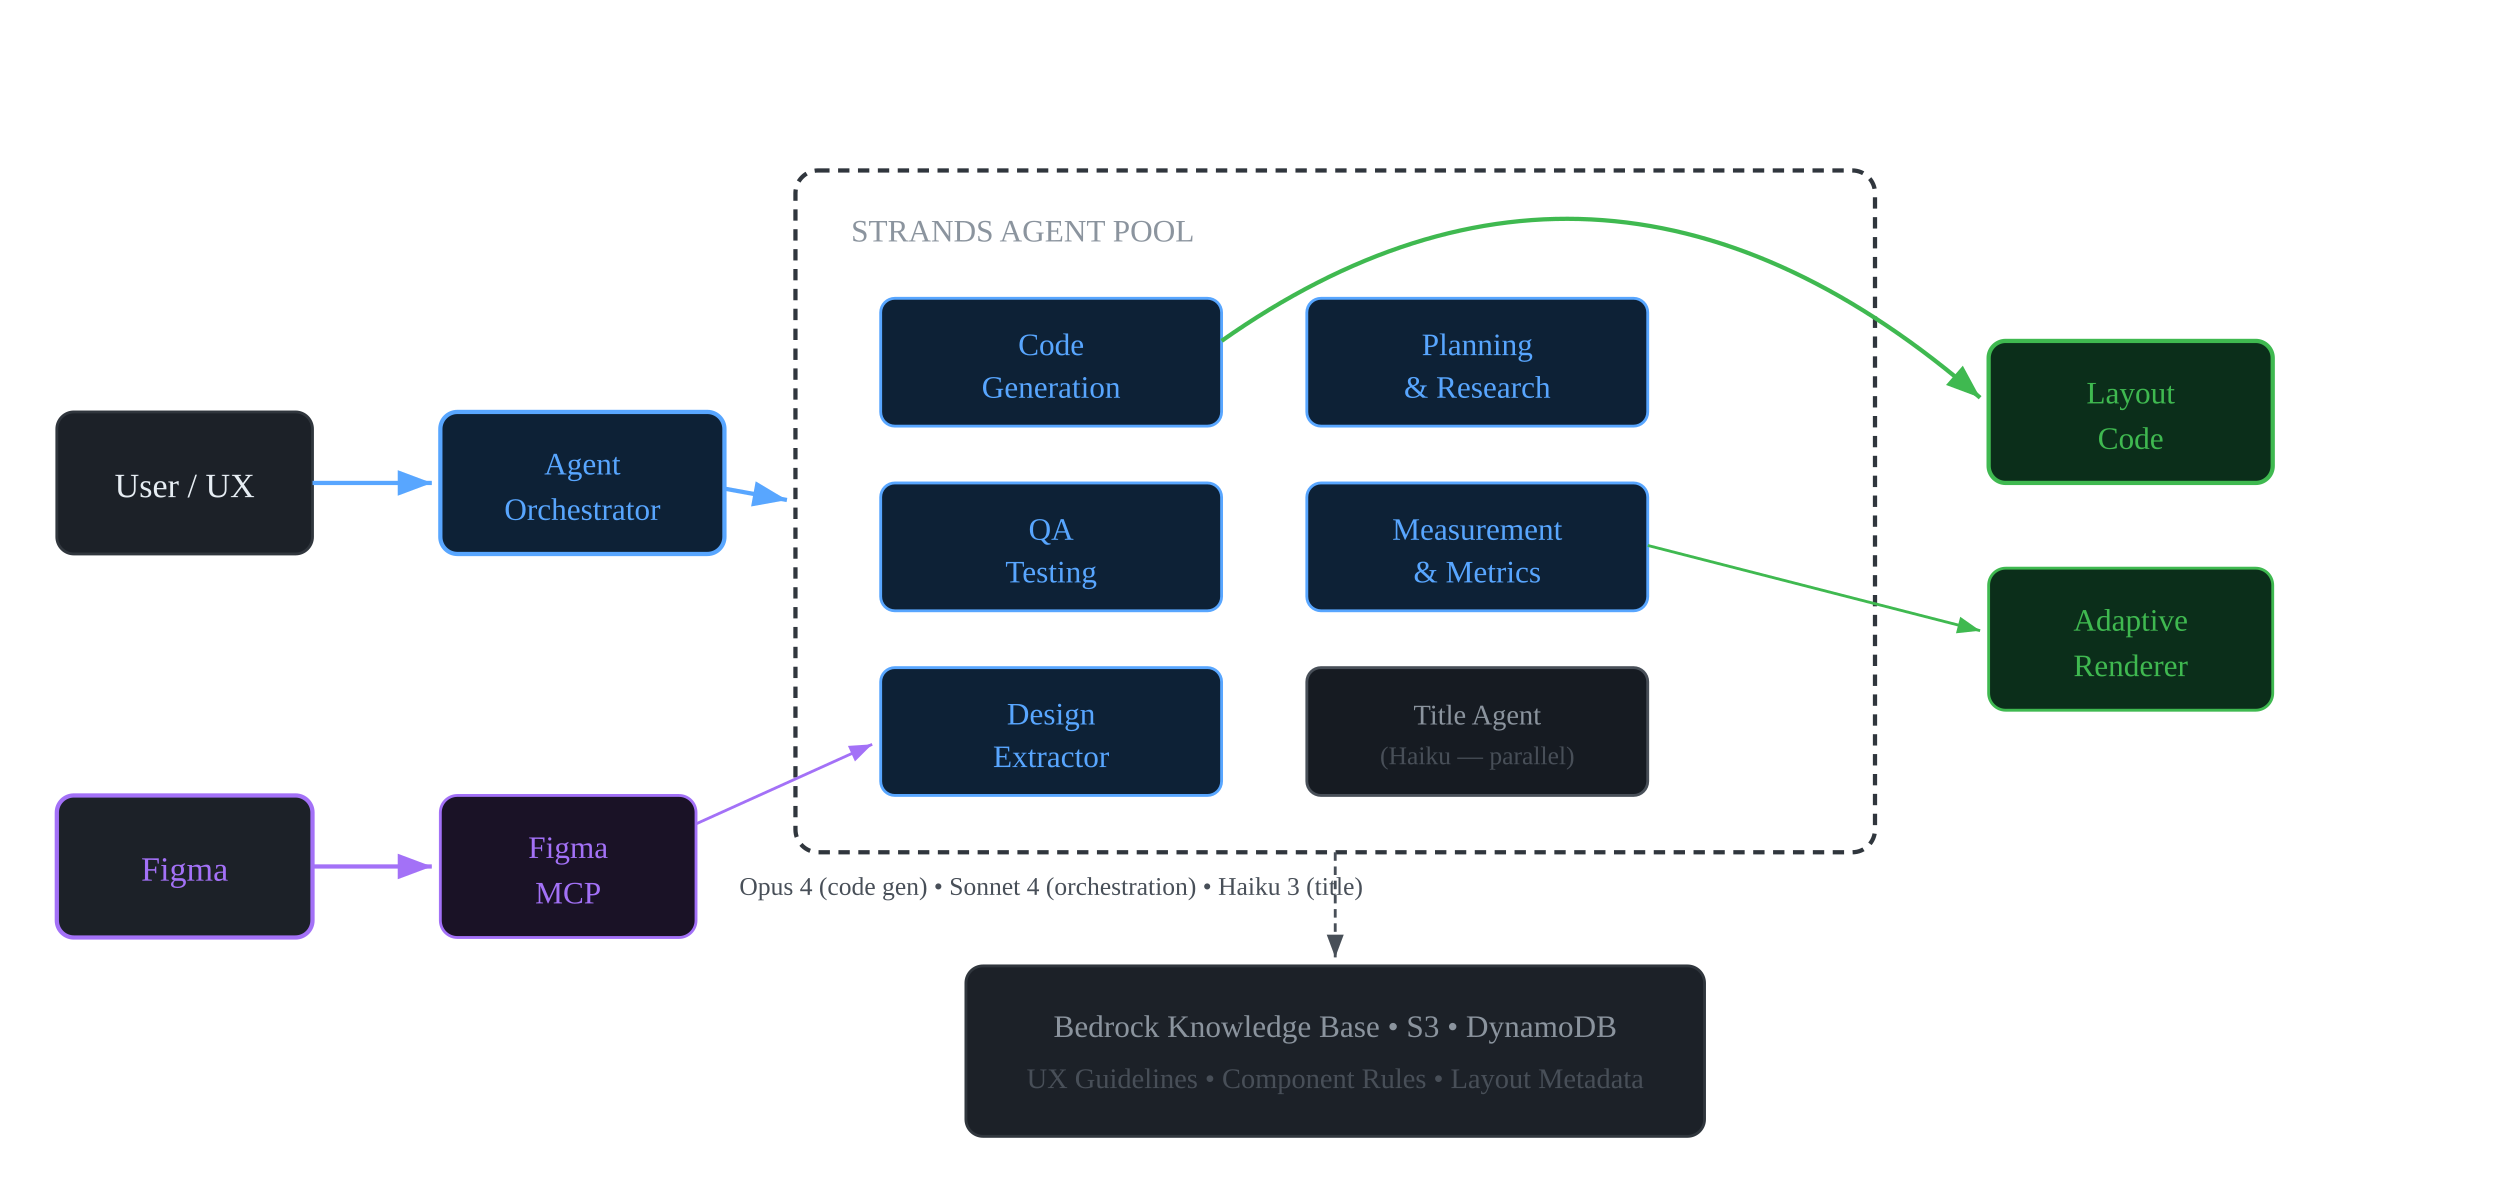
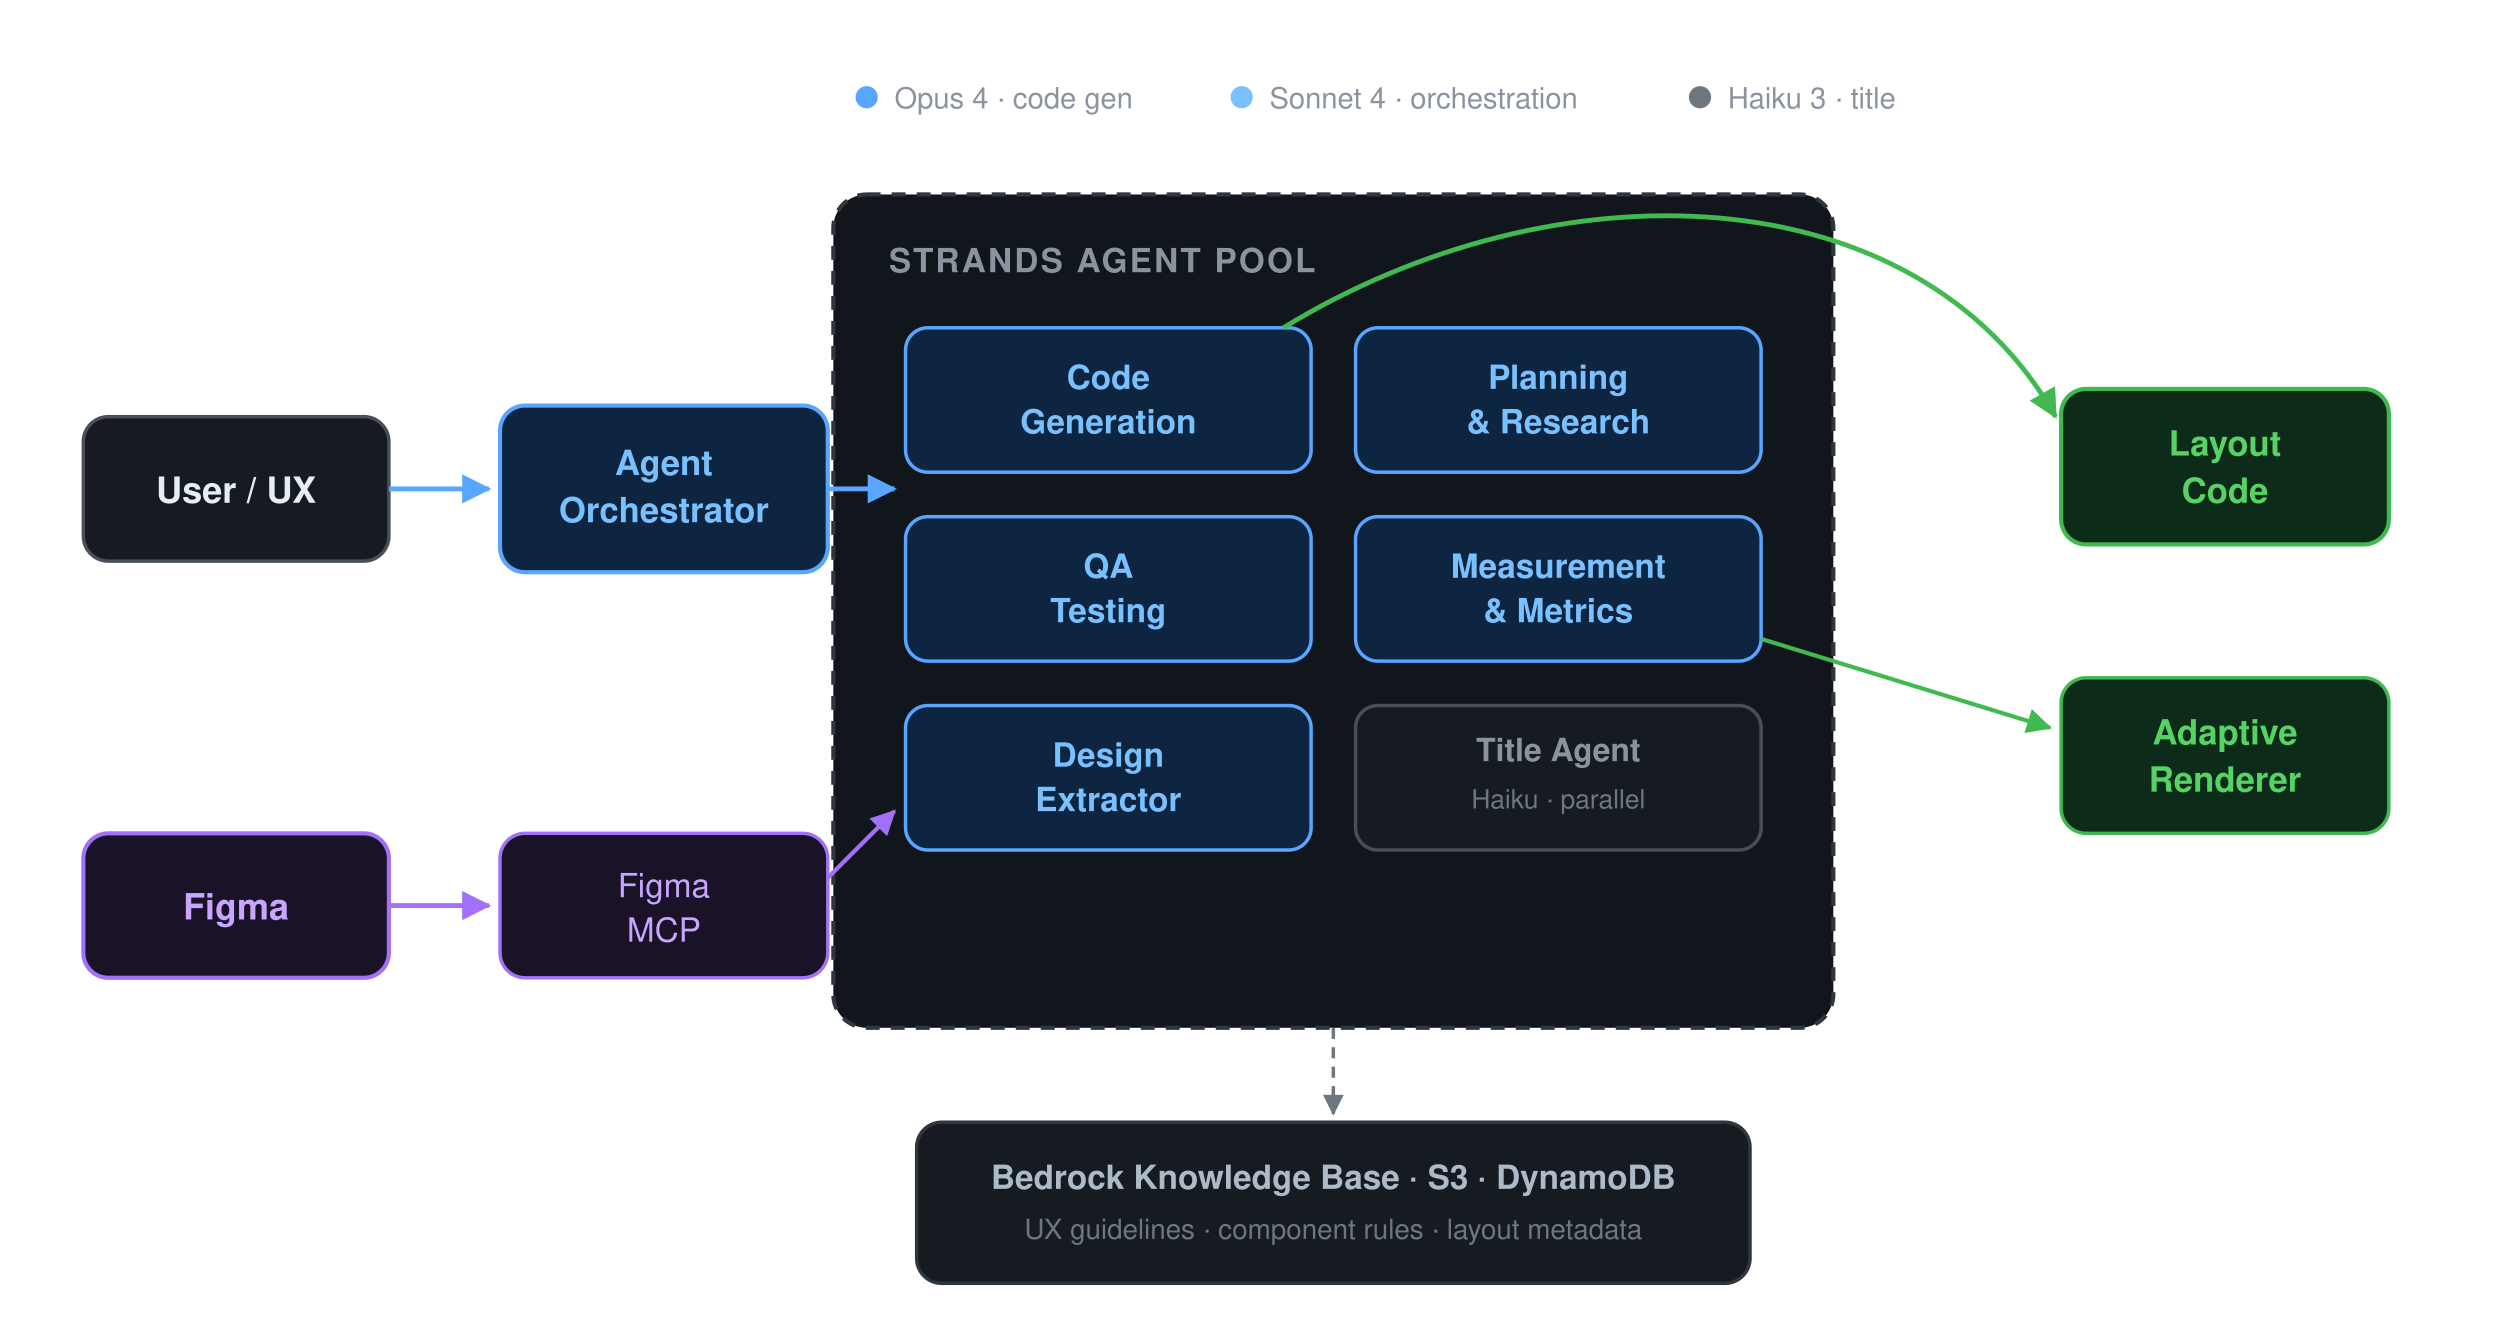
- <svg xmlns="http://www.w3.org/2000/svg" viewBox="0 0 880 420" style="background:#0d1117; border-radius:8px; padding:20px;">
+ <svg xmlns="http://www.w3.org/2000/svg" viewBox="0 0 900 480" font-family="-apple-system, BlinkMacSystemFont, 'Segoe UI', Helvetica, Arial, sans-serif" style="background:#0d1117; border-radius:10px;">
  <defs>
-     <marker id="arrow" markerWidth="8" markerHeight="6" refX="8" refY="3" orient="auto">
-       <polygon points="0 0, 8 3, 0 6" fill="#58a6ff" />
+     <marker id="ah-blue" markerWidth="7" markerHeight="7" refX="5.5" refY="3" orient="auto">
+       <path d="M0,0 L6,3 L0,6 Z" fill="#58a6ff" />
    </marker>
-     <marker id="arrow-green" markerWidth="8" markerHeight="6" refX="8" refY="3" orient="auto">
-       <polygon points="0 0, 8 3, 0 6" fill="#3fb950" />
+     <marker id="ah-purple" markerWidth="7" markerHeight="7" refX="5.5" refY="3" orient="auto">
+       <path d="M0,0 L6,3 L0,6 Z" fill="#a371f7" />
    </marker>
-     <marker id="arrow-purple" markerWidth="8" markerHeight="6" refX="8" refY="3" orient="auto">
-       <polygon points="0 0, 8 3, 0 6" fill="#a371f7" />
+     <marker id="ah-green" markerWidth="7" markerHeight="7" refX="5.5" refY="3" orient="auto">
+       <path d="M0,0 L6,3 L0,6 Z" fill="#3fb950" />
    </marker>
-     <marker id="arrow-gray" markerWidth="8" markerHeight="6" refX="8" refY="3" orient="auto">
-       <polygon points="0 0, 8 3, 0 6" fill="#484f58" />
+     <marker id="ah-gray" markerWidth="7" markerHeight="7" refX="5.5" refY="3" orient="auto">
+       <path d="M0,0 L6,3 L0,6 Z" fill="#6e7681" />
    </marker>
  </defs>
-   <rect x="280" y="60" width="380" height="240" rx="8" fill="none" stroke="#30363d" stroke-width="1.5" stroke-dasharray="4,3" />
-   <text x="360" y="85" text-anchor="middle" font-size="11" fill="#8b949e" font-weight="500">STRANDS AGENT POOL</text>
-   <rect x="20" y="145" width="90" height="50" rx="6" fill="#1c2128" stroke="#30363d" stroke-width="1" />
-   <text x="65" y="175" text-anchor="middle" font-size="12" fill="#e6edf3" font-weight="500">User / UX</text>
-   <rect x="20" y="280" width="90" height="50" rx="6" fill="#1c2128" stroke="#a371f7" stroke-width="1.5" />
-   <text x="65" y="310" text-anchor="middle" font-size="12" fill="#a371f7" font-weight="500">Figma</text>
-   <rect x="155" y="280" width="90" height="50" rx="6" fill="#1a1226" stroke="#a371f7" stroke-width="1" />
-   <text x="200" y="302" text-anchor="middle" font-size="11" fill="#a371f7">Figma</text>
-   <text x="200" y="318" text-anchor="middle" font-size="11" fill="#a371f7">MCP</text>
-   <rect x="155" y="145" width="100" height="50" rx="6" fill="#0d2136" stroke="#58a6ff" stroke-width="1.5" />
-   <text x="205" y="167" text-anchor="middle" font-size="11" fill="#58a6ff" font-weight="500">Agent</text>
-   <text x="205" y="183" text-anchor="middle" font-size="11" fill="#58a6ff" font-weight="500">Orchestrator</text>
-   <rect x="310" y="105" width="120" height="45" rx="5" fill="#0d2136" stroke="#58a6ff" stroke-width="1" />
-   <text x="370" y="125" text-anchor="middle" font-size="11" fill="#58a6ff">Code</text>
-   <text x="370" y="140" text-anchor="middle" font-size="11" fill="#58a6ff">Generation</text>
-   <rect x="310" y="170" width="120" height="45" rx="5" fill="#0d2136" stroke="#58a6ff" stroke-width="1" />
-   <text x="370" y="190" text-anchor="middle" font-size="11" fill="#58a6ff">QA</text>
-   <text x="370" y="205" text-anchor="middle" font-size="11" fill="#58a6ff">Testing</text>
-   <rect x="310" y="235" width="120" height="45" rx="5" fill="#0d2136" stroke="#58a6ff" stroke-width="1" />
-   <text x="370" y="255" text-anchor="middle" font-size="11" fill="#58a6ff">Design</text>
-   <text x="370" y="270" text-anchor="middle" font-size="11" fill="#58a6ff">Extractor</text>
-   <rect x="460" y="105" width="120" height="45" rx="5" fill="#0d2136" stroke="#58a6ff" stroke-width="1" />
-   <text x="520" y="125" text-anchor="middle" font-size="11" fill="#58a6ff">Planning</text>
-   <text x="520" y="140" text-anchor="middle" font-size="11" fill="#58a6ff">&amp; Research</text>
-   <rect x="460" y="170" width="120" height="45" rx="5" fill="#0d2136" stroke="#58a6ff" stroke-width="1" />
-   <text x="520" y="190" text-anchor="middle" font-size="11" fill="#58a6ff">Measurement</text>
-   <text x="520" y="205" text-anchor="middle" font-size="11" fill="#58a6ff">&amp; Metrics</text>
-   <rect x="460" y="235" width="120" height="45" rx="5" fill="#161b22" stroke="#484f58" stroke-width="1" />
-   <text x="520" y="255" text-anchor="middle" font-size="10" fill="#8b949e">Title Agent</text>
-   <text x="520" y="269" text-anchor="middle" font-size="9" fill="#484f58">(Haiku — parallel)</text>
-   <rect x="700" y="120" width="100" height="50" rx="6" fill="#0b2e1a" stroke="#3fb950" stroke-width="1.5" />
-   <text x="750" y="142" text-anchor="middle" font-size="11" fill="#3fb950">Layout</text>
-   <text x="750" y="158" text-anchor="middle" font-size="11" fill="#3fb950">Code</text>
-   <rect x="700" y="200" width="100" height="50" rx="6" fill="#0b2e1a" stroke="#3fb950" stroke-width="1" />
-   <text x="750" y="222" text-anchor="middle" font-size="11" fill="#3fb950">Adaptive</text>
-   <text x="750" y="238" text-anchor="middle" font-size="11" fill="#3fb950">Renderer</text>
-   <rect x="340" y="340" width="260" height="60" rx="6" fill="#1c2128" stroke="#30363d" stroke-width="1" />
-   <text x="470" y="365" text-anchor="middle" font-size="11" fill="#8b949e">Bedrock Knowledge Base  •  S3  •  DynamoDB</text>
-   <text x="470" y="383" text-anchor="middle" font-size="10" fill="#484f58">UX Guidelines • Component Rules • Layout Metadata</text>
-   <line x1="110" y1="170" x2="152" y2="170" stroke="#58a6ff" stroke-width="1.5" marker-end="url(#arrow)" />
-   <line x1="110" y1="305" x2="152" y2="305" stroke="#a371f7" stroke-width="1.5" marker-end="url(#arrow-purple)" />
-   <line x1="245" y1="290" x2="307" y2="262" stroke="#a371f7" stroke-width="1" marker-end="url(#arrow-purple)" />
-   <line x1="255" y1="172" x2="277" y2="176" stroke="#58a6ff" stroke-width="1.5" marker-end="url(#arrow)" />
-   <path d="M 430 120 Q 565 25 697 140" fill="none" stroke="#3fb950" stroke-width="1.5" marker-end="url(#arrow-green)" />
-   <line x1="580" y1="192" x2="697" y2="222" stroke="#3fb950" stroke-width="1" marker-end="url(#arrow-green)" />
-   <line x1="470" y1="300" x2="470" y2="337" stroke="#484f58" stroke-width="1" marker-end="url(#arrow-gray)" stroke-dasharray="3,2" />
-   <text x="370" y="315" text-anchor="middle" font-size="9" fill="#484f58">Opus 4 (code gen) • Sonnet 4 (orchestration) • Haiku 3 (title)</text>
+   <rect x="300" y="70" width="360" height="300" rx="12" fill="#11151c" stroke="#30363d" stroke-width="1.5" stroke-dasharray="5,4" />
+   <text x="320" y="98" font-size="12" fill="#8b949e" font-weight="600" letter-spacing="0.8">STRANDS AGENT POOL</text>
+   <rect x="30" y="150" width="110" height="52" rx="9" fill="#161b22" stroke="#484f58" stroke-width="1.25" />
+   <text x="85" y="181" text-anchor="middle" font-size="13" fill="#e6edf3" font-weight="600">User / UX</text>
+   <rect x="30" y="300" width="110" height="52" rx="9" fill="#1a1226" stroke="#a371f7" stroke-width="1.5" />
+   <text x="85" y="331" text-anchor="middle" font-size="13" fill="#c8a6ff" font-weight="600">Figma</text>
+   <rect x="180" y="146" width="118" height="60" rx="9" fill="#0d2540" stroke="#58a6ff" stroke-width="1.5" />
+   <text x="239" y="171" text-anchor="middle" font-size="12.5" fill="#79c0ff" font-weight="600">Agent</text>
+   <text x="239" y="188" text-anchor="middle" font-size="12.5" fill="#79c0ff" font-weight="600">Orchestrator</text>
+   <rect x="180" y="300" width="118" height="52" rx="9" fill="#1a1226" stroke="#a371f7" stroke-width="1.25" />
+   <text x="239" y="323" text-anchor="middle" font-size="12" fill="#c8a6ff">Figma</text>
+   <text x="239" y="339" text-anchor="middle" font-size="12" fill="#c8a6ff">MCP</text>
+   <rect x="326" y="118" width="146" height="52" rx="8" fill="#0d2540" stroke="#58a6ff" stroke-width="1.25" />
+   <text x="399" y="140" text-anchor="middle" font-size="12" fill="#79c0ff" font-weight="600">Code</text>
+   <text x="399" y="156" text-anchor="middle" font-size="12" fill="#79c0ff" font-weight="600">Generation</text>
+   <rect x="488" y="118" width="146" height="52" rx="8" fill="#0d2540" stroke="#58a6ff" stroke-width="1.25" />
+   <text x="561" y="140" text-anchor="middle" font-size="12" fill="#79c0ff" font-weight="600">Planning</text>
+   <text x="561" y="156" text-anchor="middle" font-size="12" fill="#79c0ff" font-weight="600">&amp; Research</text>
+   <rect x="326" y="186" width="146" height="52" rx="8" fill="#0d2540" stroke="#58a6ff" stroke-width="1.25" />
+   <text x="399" y="208" text-anchor="middle" font-size="12" fill="#79c0ff" font-weight="600">QA</text>
+   <text x="399" y="224" text-anchor="middle" font-size="12" fill="#79c0ff" font-weight="600">Testing</text>
+   <rect x="488" y="186" width="146" height="52" rx="8" fill="#0d2540" stroke="#58a6ff" stroke-width="1.25" />
+   <text x="561" y="208" text-anchor="middle" font-size="12" fill="#79c0ff" font-weight="600">Measurement</text>
+   <text x="561" y="224" text-anchor="middle" font-size="12" fill="#79c0ff" font-weight="600">&amp; Metrics</text>
+   <rect x="326" y="254" width="146" height="52" rx="8" fill="#0d2540" stroke="#58a6ff" stroke-width="1.25" />
+   <text x="399" y="276" text-anchor="middle" font-size="12" fill="#79c0ff" font-weight="600">Design</text>
+   <text x="399" y="292" text-anchor="middle" font-size="12" fill="#79c0ff" font-weight="600">Extractor</text>
+   <rect x="488" y="254" width="146" height="52" rx="8" fill="#161b22" stroke="#484f58" stroke-width="1.25" />
+   <text x="561" y="274" text-anchor="middle" font-size="11.5" fill="#8b949e" font-weight="600">Title Agent</text>
+   <text x="561" y="291" text-anchor="middle" font-size="9.5" fill="#6e7681">Haiku · parallel</text>
+   <rect x="742" y="140" width="118" height="56" rx="9" fill="#0c2b18" stroke="#3fb950" stroke-width="1.5" />
+   <text x="801" y="164" text-anchor="middle" font-size="12.5" fill="#56d364" font-weight="600">Layout</text>
+   <text x="801" y="181" text-anchor="middle" font-size="12.5" fill="#56d364" font-weight="600">Code</text>
+   <rect x="742" y="244" width="118" height="56" rx="9" fill="#0c2b18" stroke="#3fb950" stroke-width="1.25" />
+   <text x="801" y="268" text-anchor="middle" font-size="12.5" fill="#56d364" font-weight="600">Adaptive</text>
+   <text x="801" y="285" text-anchor="middle" font-size="12.5" fill="#56d364" font-weight="600">Renderer</text>
+   <rect x="330" y="404" width="300" height="58" rx="9" fill="#161b22" stroke="#30363d" stroke-width="1.25" />
+   <text x="480" y="428" text-anchor="middle" font-size="12" fill="#adbac7" font-weight="600">Bedrock Knowledge Base · S3 · DynamoDB</text>
+   <text x="480" y="446" text-anchor="middle" font-size="10" fill="#6e7681">UX guidelines · component rules · layout metadata</text>
+   <line x1="140" y1="176" x2="176" y2="176" stroke="#58a6ff" stroke-width="1.75" marker-end="url(#ah-blue)" />
+   <line x1="298" y1="176" x2="322" y2="176" stroke="#58a6ff" stroke-width="1.75" marker-end="url(#ah-blue)" />
+   <line x1="140" y1="326" x2="176" y2="326" stroke="#a371f7" stroke-width="1.75" marker-end="url(#ah-purple)" />
+   <line x1="298" y1="316" x2="322" y2="292" stroke="#a371f7" stroke-width="1.5" marker-end="url(#ah-purple)" />
+   <path d="M462 118 C 560 58, 690 62, 740 150" fill="none" stroke="#3fb950" stroke-width="1.75" marker-end="url(#ah-green)" />
+   <line x1="634" y1="230" x2="738" y2="262" stroke="#3fb950" stroke-width="1.5" marker-end="url(#ah-green)" />
+   <line x1="480" y1="370" x2="480" y2="401" stroke="#6e7681" stroke-width="1.25" stroke-dasharray="4,3" marker-end="url(#ah-gray)" />
+   <g font-size="10.5" fill="#8b949e">
+     <circle cx="312" cy="35" r="4" fill="#58a6ff" />
+     <text x="322" y="39">Opus 4 · code gen</text>
+     <circle cx="447" cy="35" r="4" fill="#79c0ff" />
+     <text x="457" y="39">Sonnet 4 · orchestration</text>
+     <circle cx="612" cy="35" r="4" fill="#6e7681" />
+     <text x="622" y="39">Haiku 3 · title</text>
+   </g>
</svg>
